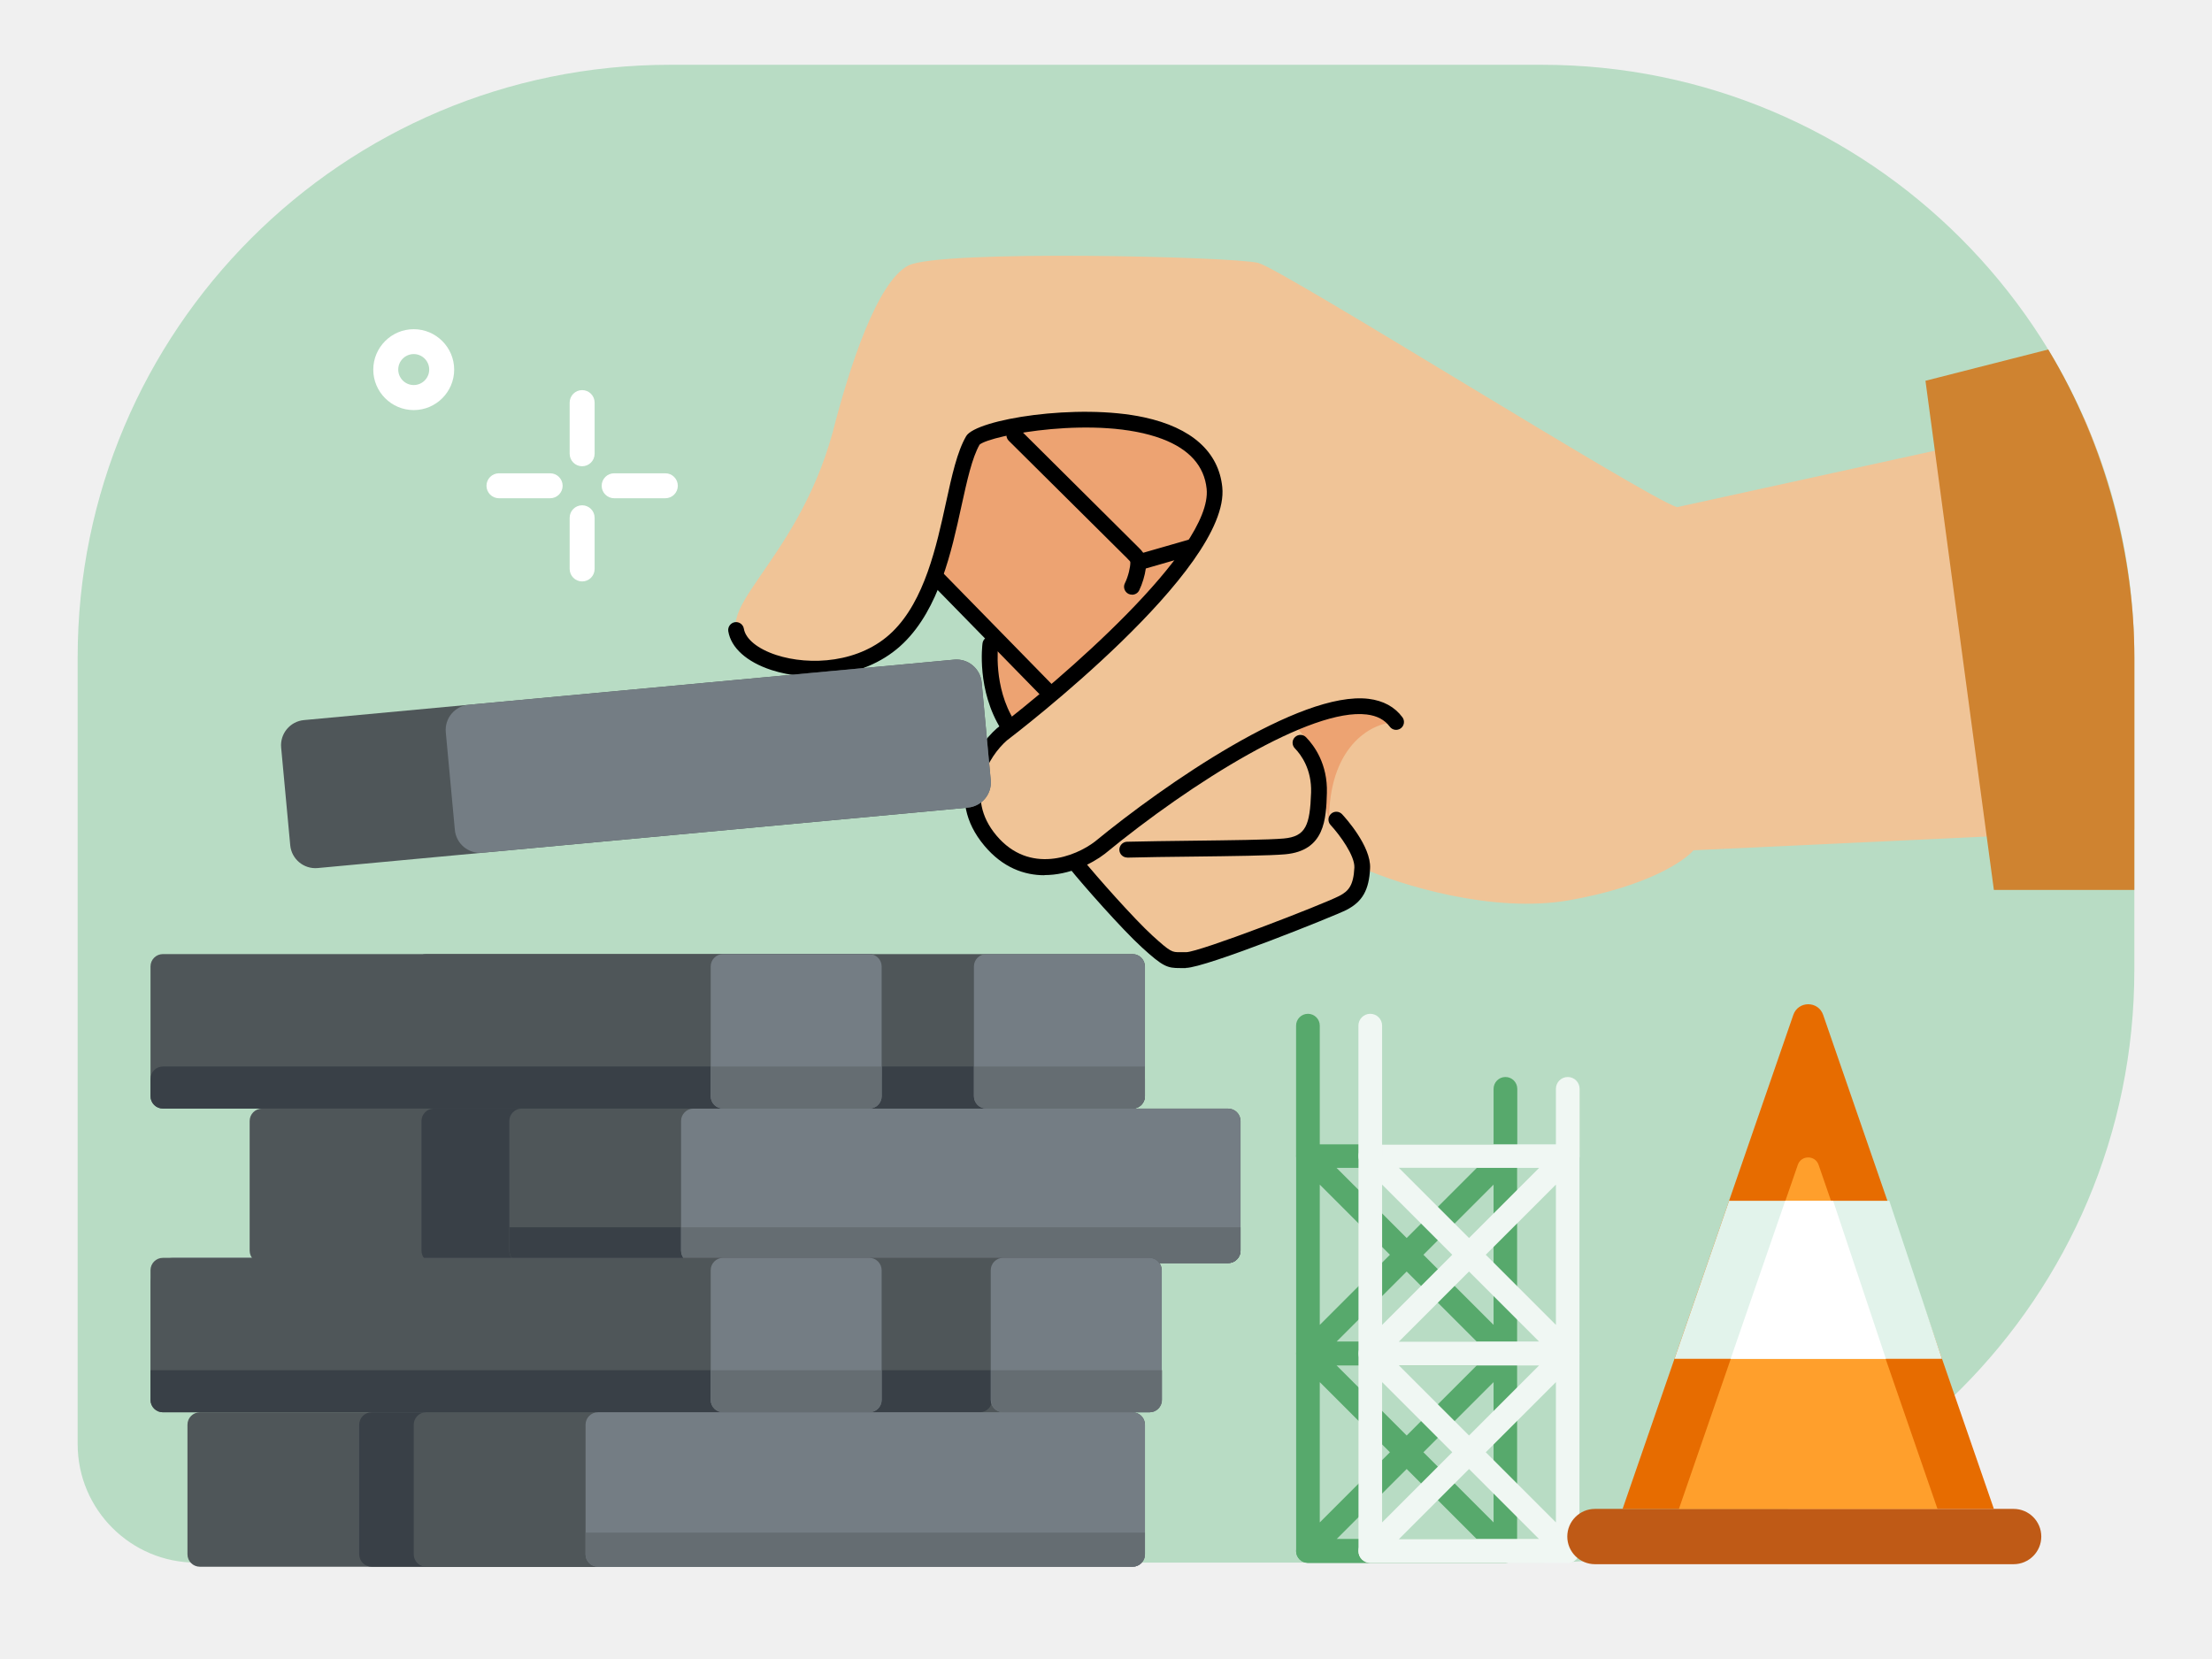
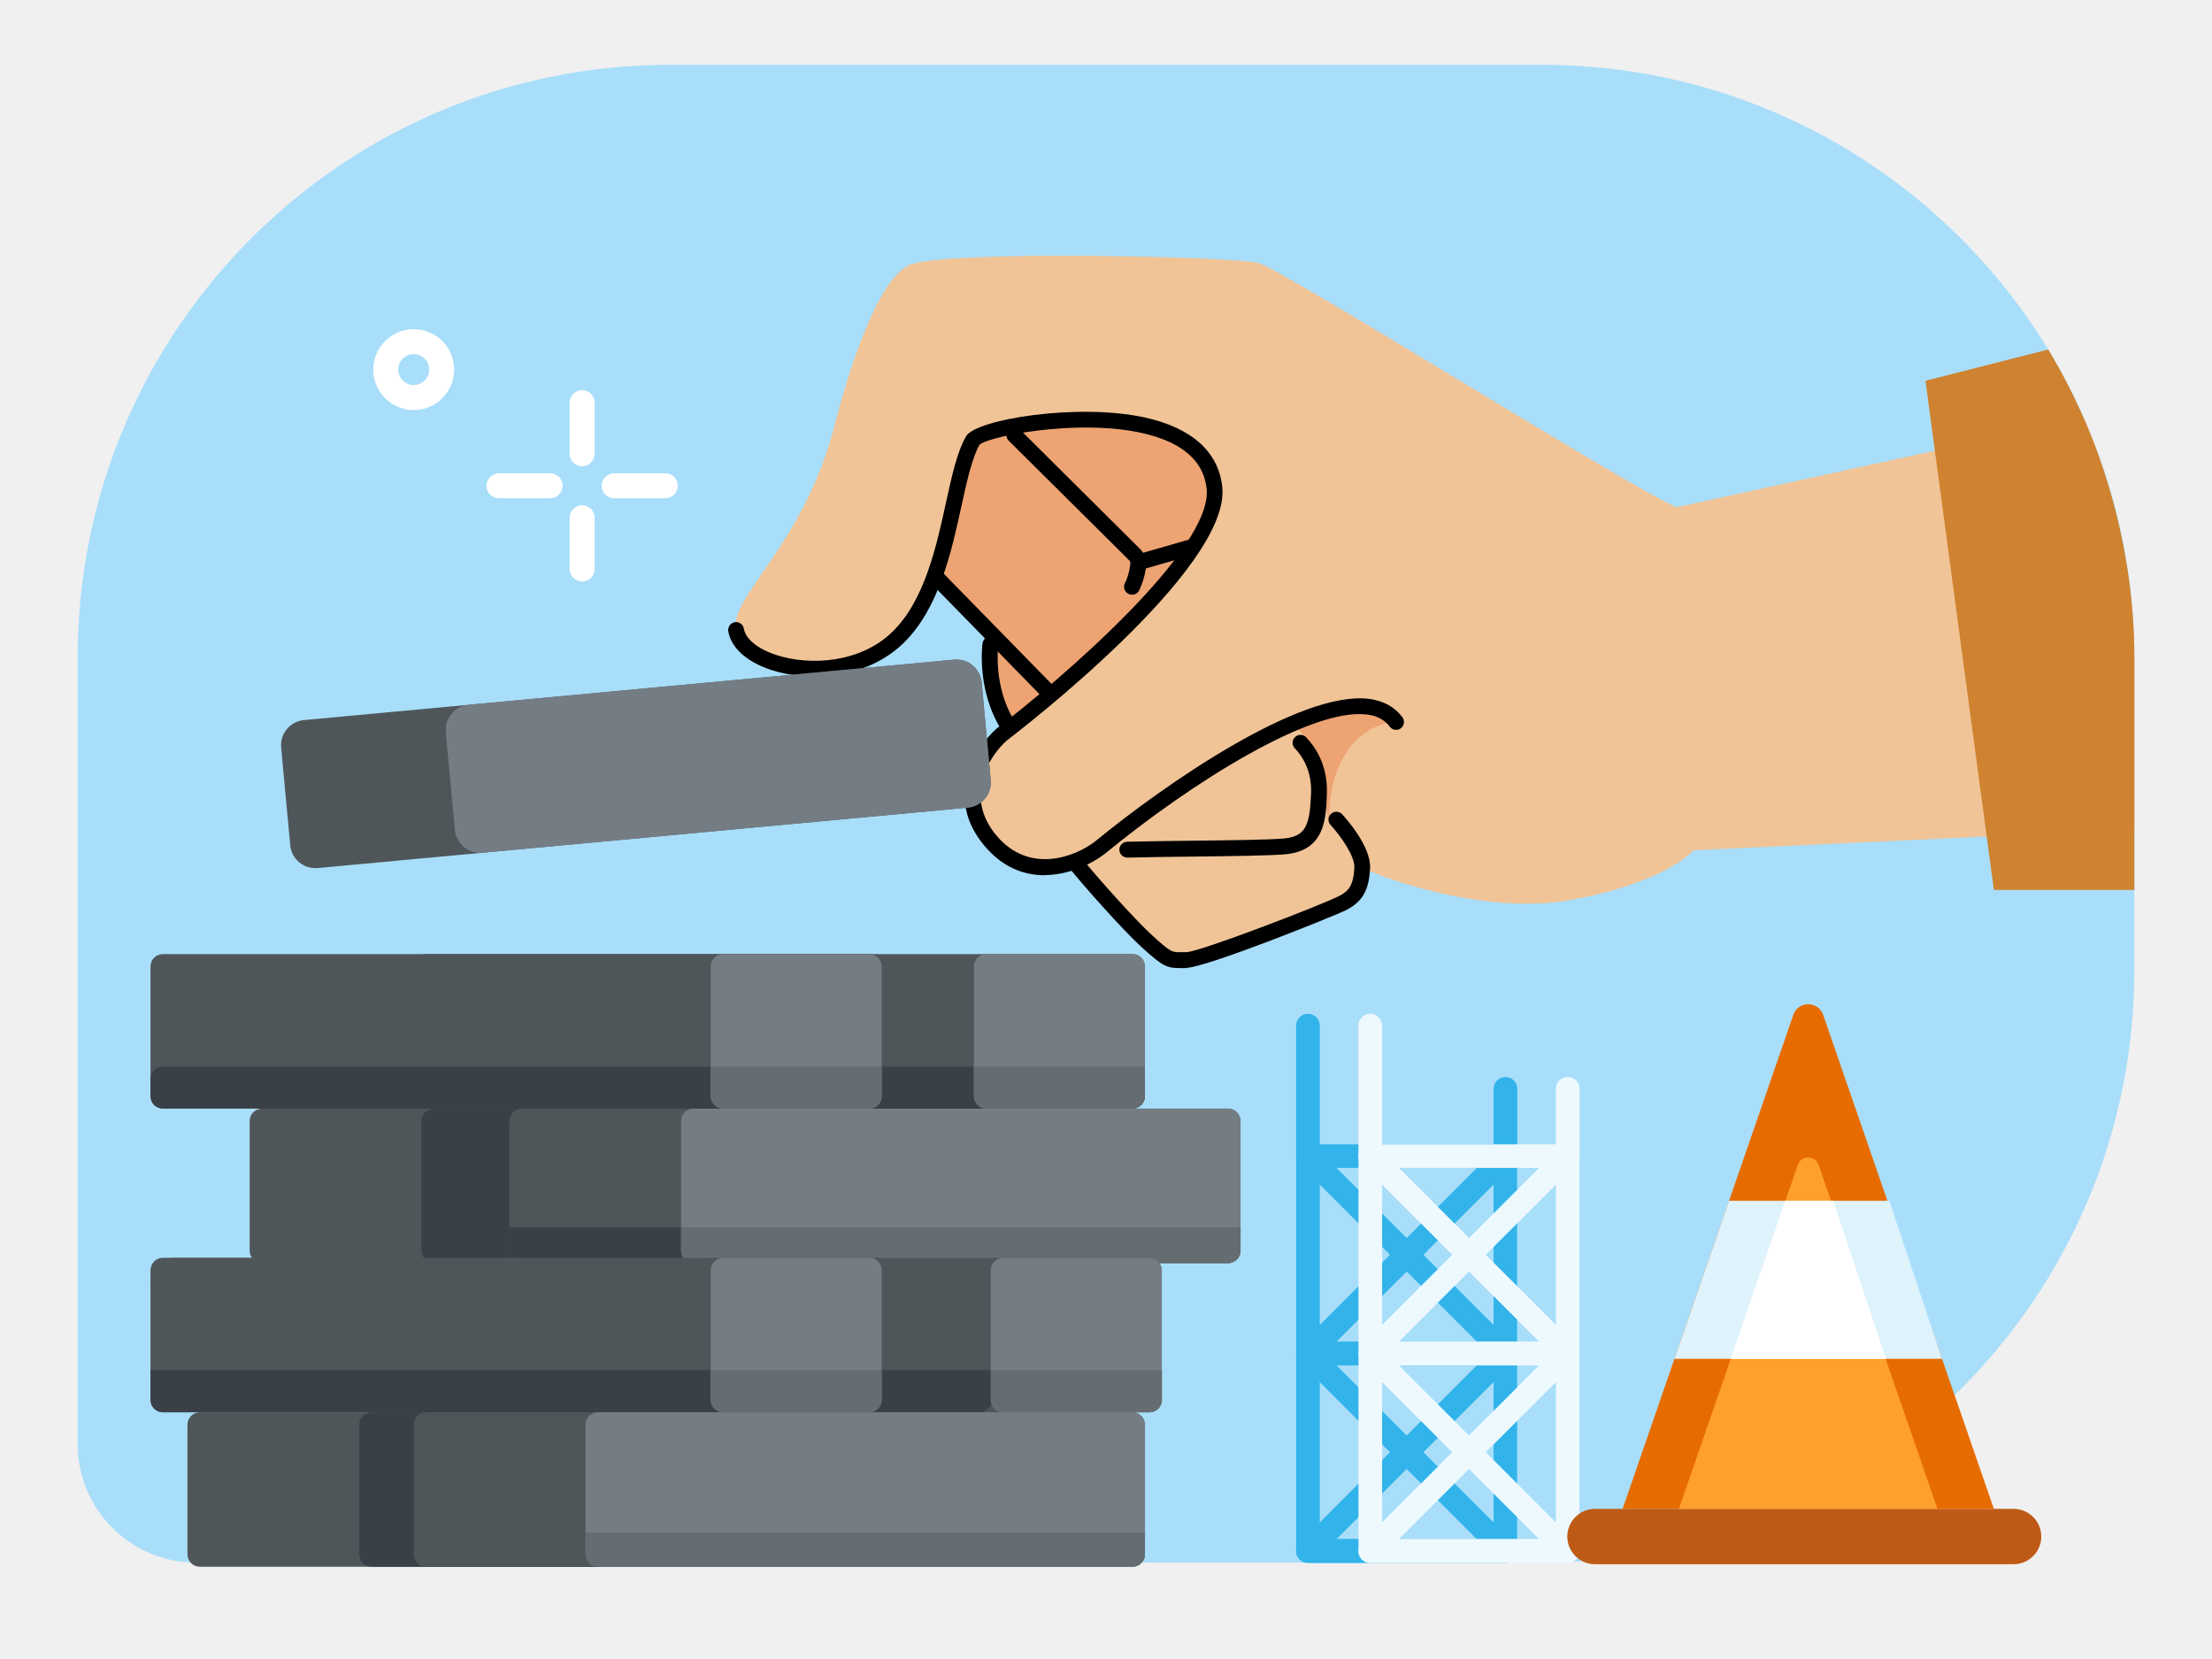
<svg xmlns="http://www.w3.org/2000/svg" width="280" height="210" viewBox="0 0 280 210" fill="none">
-   <path d="M195.17 8.2H84.83C43.41 8.2 9.83 41.78 9.83 83.2V182.8C9.83 191.08 16.55 197.8 24.83 197.8H195.17C236.59 197.8 270.17 164.22 270.17 122.8V83.2C270.17 41.78 236.59 8.2 195.17 8.2Z" fill="#B8DCC4" />
+   <path d="M195.17 8.2H84.83C43.41 8.2 9.83 41.78 9.83 83.2V182.8C9.83 191.08 16.55 197.8 24.83 197.8H195.17C236.59 197.8 270.17 164.22 270.17 122.8V83.2C270.17 41.78 236.59 8.2 195.17 8.2Z" fill="#A9DEFA" />
  <path d="M73.689 59.02C72.819 59.02 72.109 58.31 72.109 57.44V50.96C72.109 50.09 72.819 49.38 73.689 49.38C74.559 49.38 75.269 50.09 75.269 50.96V57.44C75.269 58.31 74.559 59.02 73.689 59.02Z" fill="white" />
  <path d="M73.689 73.6C72.819 73.6 72.109 72.89 72.109 72.02V65.54C72.109 64.67 72.819 63.96 73.689 63.96C74.559 63.96 75.269 64.67 75.269 65.54V72.02C75.269 72.89 74.559 73.6 73.689 73.6Z" fill="white" />
  <path d="M84.22 63.07H77.74C76.87 63.07 76.16 62.36 76.16 61.49C76.16 60.62 76.87 59.91 77.74 59.91H84.22C85.09 59.91 85.8 60.62 85.8 61.49C85.8 62.36 85.09 63.07 84.22 63.07Z" fill="white" />
  <path d="M69.64 63.07H63.16C62.29 63.07 61.58 62.36 61.58 61.49C61.58 60.62 62.29 59.91 63.16 59.91H69.64C70.51 59.91 71.22 60.62 71.22 61.49C71.22 62.36 70.51 63.07 69.64 63.07Z" fill="white" />
  <path d="M52.37 51.91C49.55 51.91 47.25 49.61 47.25 46.79C47.25 43.97 49.55 41.67 52.37 41.67C55.19 41.67 57.49 43.97 57.49 46.79C57.49 49.61 55.19 51.91 52.37 51.91ZM52.37 44.82C51.29 44.82 50.41 45.7 50.41 46.78C50.41 47.86 51.29 48.74 52.37 48.74C53.45 48.74 54.33 47.86 54.33 46.78C54.33 45.7 53.45 44.82 52.37 44.82Z" fill="white" />
  <path d="M21.921 159.22H94.651C96.241 159.22 97.521 160.74 97.521 162.61V175.03C97.521 176.9 96.231 178.42 94.651 178.42H21.921C20.331 178.42 19.051 176.9 19.051 175.03V162.61C19.051 160.74 20.341 159.22 21.921 159.22Z" fill="#747D84" />
  <path d="M122.592 140.33H33.172C32.304 140.33 31.602 141.033 31.602 141.9V158.31C31.602 159.177 32.304 159.88 33.172 159.88H122.592C123.459 159.88 124.162 159.177 124.162 158.31V141.9C124.162 141.033 123.459 140.33 122.592 140.33Z" fill="#4F5659" />
  <path d="M122.592 140.33H54.922C54.054 140.33 53.352 141.033 53.352 141.9V158.31C53.352 159.177 54.054 159.88 54.922 159.88H122.592C123.459 159.88 124.162 159.177 124.162 158.31V141.9C124.162 141.033 123.459 140.33 122.592 140.33Z" fill="#394047" />
  <path d="M155.461 140.33H66.041C65.174 140.33 64.471 141.033 64.471 141.9V158.31C64.471 159.177 65.174 159.88 66.041 159.88H155.461C156.328 159.88 157.031 159.177 157.031 158.31V141.9C157.031 141.033 156.328 140.33 155.461 140.33Z" fill="#4F5659" />
  <path d="M64.471 155.35H157.031V158.31C157.031 159.18 156.331 159.88 155.461 159.88H66.051C65.181 159.88 64.481 159.18 64.481 158.31V155.35H64.471Z" fill="#394047" />
  <path d="M155.451 140.33H87.781C86.914 140.33 86.211 141.033 86.211 141.9V158.31C86.211 159.177 86.914 159.88 87.781 159.88H155.451C156.318 159.88 157.021 159.177 157.021 158.31V141.9C157.021 141.033 156.318 140.33 155.451 140.33Z" fill="#747D84" />
  <path d="M86.211 155.35H157.021V158.31C157.021 159.18 156.321 159.88 155.451 159.88H87.781C86.911 159.88 86.211 159.18 86.211 158.31V155.35Z" fill="#656D72" />
  <path d="M114.72 178.77H25.3C24.433 178.77 23.73 179.473 23.73 180.34V196.75C23.73 197.617 24.433 198.32 25.3 198.32H114.72C115.588 198.32 116.29 197.617 116.29 196.75V180.34C116.29 179.473 115.588 178.77 114.72 178.77Z" fill="#4F5659" />
  <path d="M114.711 178.77H47.041C46.174 178.77 45.471 179.473 45.471 180.34V196.75C45.471 197.617 46.174 198.32 47.041 198.32H114.711C115.578 198.32 116.281 197.617 116.281 196.75V180.34C116.281 179.473 115.578 178.77 114.711 178.77Z" fill="#394047" />
  <path d="M145.491 159.22H20.621C19.754 159.22 19.051 159.923 19.051 160.79V177.2C19.051 178.067 19.754 178.77 20.621 178.77H145.491C146.358 178.77 147.061 178.067 147.061 177.2V160.79C147.061 159.923 146.358 159.22 145.491 159.22Z" fill="#4F5659" />
  <path d="M19.051 173.44H125.581V177.2C125.581 178.07 124.881 178.77 124.011 178.77H20.621C19.751 178.77 19.051 178.07 19.051 177.2V173.44Z" fill="#394047" />
  <path d="M145.48 159.22H126.98C126.113 159.22 125.41 159.923 125.41 160.79V177.2C125.41 178.067 126.113 178.77 126.98 178.77H145.48C146.347 178.77 147.05 178.067 147.05 177.2V160.79C147.05 159.923 146.347 159.22 145.48 159.22Z" fill="#747D84" />
  <path d="M110.031 159.22H91.531C90.664 159.22 89.961 159.923 89.961 160.79V177.2C89.961 178.067 90.664 178.77 91.531 178.77H110.031C110.898 178.77 111.601 178.067 111.601 177.2V160.79C111.601 159.923 110.898 159.22 110.031 159.22Z" fill="#747D84" />
  <path d="M89.961 173.44H111.601V177.2C111.601 178.07 110.901 178.77 110.031 178.77H91.531C90.661 178.77 89.961 178.07 89.961 177.2V173.44Z" fill="#656D72" />
  <path d="M125.451 173.44H147.091V177.2C147.091 178.07 146.391 178.77 145.521 178.77H127.021C126.151 178.77 125.451 178.07 125.451 177.2V173.44Z" fill="#656D72" />
  <path d="M143.361 120.77H53.941C53.074 120.77 52.371 121.473 52.371 122.34V138.75C52.371 139.617 53.074 140.32 53.941 140.32H143.361C144.228 140.32 144.931 139.617 144.931 138.75V122.34C144.931 121.473 144.228 120.77 143.361 120.77Z" fill="#4F5659" />
  <path d="M143.361 135H53.941C53.074 135 52.371 135.703 52.371 136.57V138.76C52.371 139.627 53.074 140.33 53.941 140.33H143.361C144.228 140.33 144.931 139.627 144.931 138.76V136.57C144.931 135.703 144.228 135 143.361 135Z" fill="#394047" />
  <path d="M143.351 120.77H124.851C123.984 120.77 123.281 121.473 123.281 122.34V138.75C123.281 139.617 123.984 140.32 124.851 140.32H143.351C144.218 140.32 144.921 139.617 144.921 138.75V122.34C144.921 121.473 144.218 120.77 143.351 120.77Z" fill="#747D84" />
  <path d="M110.041 120.77H20.621C19.754 120.77 19.051 121.473 19.051 122.34V138.75C19.051 139.617 19.754 140.32 20.621 140.32H110.041C110.908 140.32 111.611 139.617 111.611 138.75V122.34C111.611 121.473 110.908 120.77 110.041 120.77Z" fill="#4F5659" />
  <path d="M110.041 135H20.621C19.754 135 19.051 135.703 19.051 136.57V138.76C19.051 139.627 19.754 140.33 20.621 140.33H110.041C110.908 140.33 111.611 139.627 111.611 138.76V136.57C111.611 135.703 110.908 135 110.041 135Z" fill="#394047" />
  <path d="M110.031 120.77H91.531C90.664 120.77 89.961 121.473 89.961 122.34V138.75C89.961 139.617 90.664 140.32 91.531 140.32H110.031C110.898 140.32 111.601 139.617 111.601 138.75V122.34C111.601 121.473 110.898 120.77 110.031 120.77Z" fill="#747D84" />
  <path d="M89.961 135H111.601V138.76C111.601 139.63 110.901 140.33 110.031 140.33H91.531C90.661 140.33 89.961 139.63 89.961 138.76V135Z" fill="#656D72" />
  <path d="M123.281 135H144.921V138.76C144.921 139.63 144.221 140.33 143.351 140.33H124.851C123.981 140.33 123.281 139.63 123.281 138.76V135Z" fill="#656D72" />
  <path d="M143.361 178.77H53.941C53.074 178.77 52.371 179.473 52.371 180.34V196.75C52.371 197.617 53.074 198.32 53.941 198.32H143.361C144.228 198.32 144.931 197.617 144.931 196.75V180.34C144.931 179.473 144.228 178.77 143.361 178.77Z" fill="#4F5659" />
  <path d="M143.361 178.77H75.691C74.824 178.77 74.121 179.473 74.121 180.34V196.75C74.121 197.617 74.824 198.32 75.691 198.32H143.361C144.228 198.32 144.931 197.617 144.931 196.75V180.34C144.931 179.473 144.228 178.77 143.361 178.77Z" fill="#747D84" />
  <path d="M74.121 194H144.931V196.75C144.931 197.62 144.231 198.32 143.361 198.32H75.691C74.821 198.32 74.121 197.62 74.121 196.75V194Z" fill="#656D72" />
-   <path d="M190.561 197.83H165.561C164.731 197.83 164.061 197.16 164.061 196.33C164.061 195.5 164.731 194.83 165.561 194.83H190.561C191.391 194.83 192.061 195.5 192.061 196.33C192.061 197.16 191.391 197.83 190.561 197.83Z" fill="#57A96C" />
-   <path d="M165.561 171.33H190.561H165.561ZM165.561 171.33V196.33V171.33ZM165.561 171.33L190.561 196.33L165.561 171.33ZM190.561 171.33V196.33V171.33ZM190.561 171.33L165.561 196.33L190.561 171.33ZM190.561 196.33H165.561H190.561Z" fill="#F0F7F3" />
-   <path d="M190.56 197.83H165.56H165.54C165.35 197.83 165.16 197.79 164.99 197.72C164.82 197.65 164.66 197.55 164.52 197.41C164.52 197.41 164.5 197.39 164.49 197.38C164.35 197.24 164.25 197.08 164.18 196.91C164.11 196.74 164.07 196.55 164.07 196.36V171.32C164.07 171.12 164.11 170.94 164.18 170.77C164.25 170.6 164.35 170.44 164.49 170.3C164.49 170.3 164.51 170.28 164.52 170.27C164.66 170.13 164.82 170.03 164.99 169.96C165.16 169.89 165.35 169.85 165.54 169.85H165.56H190.55H190.57C190.76 169.85 190.95 169.89 191.12 169.96C191.29 170.03 191.45 170.13 191.59 170.27C191.59 170.27 191.61 170.29 191.62 170.3C191.76 170.44 191.86 170.6 191.93 170.77C192 170.94 192.04 171.13 192.04 171.32V196.36C192.04 196.56 192 196.74 191.93 196.91C191.86 197.08 191.76 197.24 191.62 197.38C191.62 197.38 191.6 197.4 191.59 197.41C191.45 197.55 191.29 197.65 191.12 197.72C190.95 197.79 190.76 197.83 190.57 197.83H190.55H190.56ZM169.18 194.83H186.94L178.06 185.95L169.18 194.83ZM180.18 183.83L189.06 192.71V174.95L180.18 183.83ZM167.06 174.95V192.71L175.94 183.83L167.06 174.95ZM169.18 172.83L178.06 181.71L186.94 172.83H169.18Z" fill="#57A96C" />
-   <path d="M165.561 146.33H190.561H165.561ZM165.561 146.33V171.33V146.33ZM165.561 146.33L190.561 171.33L165.561 146.33ZM190.561 146.33V171.33V146.33ZM190.561 146.33L165.561 171.33L190.561 146.33ZM190.561 171.33H165.561H190.561Z" fill="#F0F7F3" />
-   <path d="M190.56 172.83H165.56H165.54C165.35 172.83 165.16 172.79 164.99 172.72C164.82 172.65 164.66 172.55 164.52 172.41C164.52 172.41 164.5 172.39 164.49 172.38C164.35 172.24 164.25 172.08 164.18 171.91C164.11 171.74 164.07 171.55 164.07 171.36V146.32C164.07 146.12 164.11 145.94 164.18 145.77C164.25 145.6 164.35 145.44 164.49 145.3C164.49 145.3 164.51 145.28 164.52 145.27C164.66 145.13 164.82 145.03 164.99 144.96C165.16 144.89 165.35 144.85 165.54 144.85H165.56H190.55H190.57C190.76 144.85 190.95 144.89 191.12 144.96C191.29 145.03 191.45 145.13 191.59 145.27C191.59 145.27 191.61 145.29 191.62 145.3C191.76 145.44 191.86 145.6 191.93 145.77C192 145.94 192.04 146.13 192.04 146.32V171.36C192.04 171.56 192 171.74 191.93 171.91C191.86 172.08 191.76 172.24 191.62 172.38C191.62 172.38 191.6 172.4 191.59 172.41C191.45 172.55 191.29 172.65 191.12 172.72C190.95 172.79 190.76 172.83 190.57 172.83H190.55H190.56ZM169.18 169.83H186.94L178.06 160.95L169.18 169.83ZM180.18 158.83L189.06 167.71V149.95L180.18 158.83ZM167.06 149.95V167.71L175.94 158.83L167.06 149.95ZM169.18 147.83L178.06 156.71L186.94 147.83H169.18Z" fill="#57A96C" />
-   <path d="M165.561 146.33V129.83V146.33ZM190.561 146.33V137.83V146.33Z" fill="#F0F7F3" />
-   <path d="M190.561 147.83C189.731 147.83 189.061 147.16 189.061 146.33V137.83C189.061 137 189.731 136.33 190.561 136.33C191.391 136.33 192.061 137 192.061 137.83V146.33C192.061 147.16 191.391 147.83 190.561 147.83ZM165.561 147.83C164.731 147.83 164.061 147.16 164.061 146.33V129.83C164.061 129 164.731 128.33 165.561 128.33C166.391 128.33 167.061 129 167.061 129.83V146.33C167.061 147.16 166.391 147.83 165.561 147.83Z" fill="#57A96C" />
-   <path d="M198.451 197.83H173.451C172.621 197.83 171.951 197.16 171.951 196.33C171.951 195.5 172.621 194.83 173.451 194.83H198.451C199.281 194.83 199.951 195.5 199.951 196.33C199.951 197.16 199.281 197.83 198.451 197.83Z" fill="#F0F7F3" />
-   <path d="M198.451 197.83H173.451H173.431C173.241 197.83 173.051 197.79 172.881 197.72C172.711 197.65 172.551 197.55 172.411 197.41C172.411 197.41 172.391 197.39 172.381 197.38C172.241 197.24 172.141 197.08 172.071 196.91C172.001 196.74 171.961 196.55 171.961 196.36V171.32C171.961 171.12 172.001 170.94 172.071 170.77C172.141 170.6 172.241 170.44 172.381 170.3C172.381 170.3 172.401 170.28 172.411 170.27C172.551 170.13 172.711 170.03 172.881 169.96C173.051 169.89 173.241 169.85 173.431 169.85H173.451H198.441H198.461C198.651 169.85 198.841 169.89 199.011 169.96C199.181 170.03 199.341 170.13 199.481 170.27C199.481 170.27 199.501 170.29 199.511 170.3C199.651 170.44 199.751 170.6 199.821 170.77C199.891 170.94 199.931 171.13 199.931 171.32V196.36C199.931 196.56 199.891 196.74 199.821 196.91C199.751 197.08 199.651 197.24 199.511 197.38C199.511 197.38 199.491 197.4 199.481 197.41C199.341 197.55 199.181 197.65 199.011 197.72C198.841 197.79 198.651 197.83 198.461 197.83H198.441H198.451ZM177.071 194.83H194.831L185.951 185.95L177.071 194.83ZM188.071 183.83L196.951 192.71V174.95L188.071 183.83ZM174.951 174.95V192.71L183.831 183.83L174.951 174.95ZM177.071 172.83L185.951 181.71L194.831 172.83H177.071Z" fill="#F0F7F3" />
-   <path d="M198.451 172.83H173.451H173.431C173.241 172.83 173.051 172.79 172.881 172.72C172.711 172.65 172.551 172.55 172.411 172.41C172.411 172.41 172.391 172.39 172.381 172.38C172.241 172.24 172.141 172.08 172.071 171.91C172.001 171.74 171.961 171.55 171.961 171.36V146.32C171.961 146.12 172.001 145.94 172.071 145.77C172.141 145.6 172.241 145.44 172.381 145.3C172.381 145.3 172.401 145.28 172.411 145.27C172.551 145.13 172.711 145.03 172.881 144.96C173.051 144.89 173.241 144.85 173.431 144.85H173.451H198.441H198.461C198.651 144.85 198.841 144.89 199.011 144.96C199.181 145.03 199.341 145.13 199.481 145.27C199.481 145.27 199.501 145.29 199.511 145.3C199.651 145.44 199.751 145.6 199.821 145.77C199.891 145.94 199.931 146.13 199.931 146.32V171.36C199.931 171.56 199.891 171.74 199.821 171.91C199.751 172.08 199.651 172.24 199.511 172.38C199.511 172.38 199.491 172.4 199.481 172.41C199.341 172.55 199.181 172.65 199.011 172.72C198.841 172.79 198.651 172.83 198.461 172.83H198.441H198.451ZM177.071 169.83H194.831L185.951 160.95L177.071 169.83ZM188.071 158.83L196.951 167.71V149.95L188.071 158.83ZM174.951 149.95V167.71L183.831 158.83L174.951 149.95ZM177.071 147.83L185.951 156.71L194.831 147.83H177.071Z" fill="#F0F7F3" />
-   <path d="M198.451 147.83C197.621 147.83 196.951 147.16 196.951 146.33V137.83C196.951 137 197.621 136.33 198.451 136.33C199.281 136.33 199.951 137 199.951 137.83V146.33C199.951 147.16 199.281 147.83 198.451 147.83ZM173.451 147.83C172.621 147.83 171.951 147.16 171.951 146.33V129.83C171.951 129 172.621 128.33 173.451 128.33C174.281 128.33 174.951 129 174.951 129.83V146.33C174.951 147.16 174.281 147.83 173.451 147.83Z" fill="#F0F7F3" />
+   <path d="M190.561 197.83H165.561C164.731 197.83 164.061 197.16 164.061 196.33C164.061 195.5 164.731 194.83 165.561 194.83H190.561C191.391 194.83 192.061 195.5 192.061 196.33C192.061 197.16 191.391 197.83 190.561 197.83Z" fill="#32B4EA" />
+   <path d="M165.561 171.33H190.561H165.561ZM165.561 171.33V196.33V171.33ZM165.561 171.33L190.561 196.33L165.561 171.33ZM190.561 171.33V196.33V171.33ZM190.561 171.33L165.561 196.33L190.561 171.33ZM190.561 196.33H165.561H190.561Z" fill="#EEF9FE" />
+   <path d="M190.56 197.83H165.56H165.54C165.35 197.83 165.16 197.79 164.99 197.72C164.82 197.65 164.66 197.55 164.52 197.41C164.52 197.41 164.5 197.39 164.49 197.38C164.35 197.24 164.25 197.08 164.18 196.91C164.11 196.74 164.07 196.55 164.07 196.36V171.32C164.07 171.12 164.11 170.94 164.18 170.77C164.25 170.6 164.35 170.44 164.49 170.3C164.49 170.3 164.51 170.28 164.52 170.27C164.66 170.13 164.82 170.03 164.99 169.96C165.16 169.89 165.35 169.85 165.54 169.85H165.56H190.55H190.57C190.76 169.85 190.95 169.89 191.12 169.96C191.29 170.03 191.45 170.13 191.59 170.27C191.59 170.27 191.61 170.29 191.62 170.3C191.76 170.44 191.86 170.6 191.93 170.77C192 170.94 192.04 171.13 192.04 171.32V196.36C192.04 196.56 192 196.74 191.93 196.91C191.86 197.08 191.76 197.24 191.62 197.38C191.62 197.38 191.6 197.4 191.59 197.41C191.45 197.55 191.29 197.65 191.12 197.72C190.95 197.79 190.76 197.83 190.57 197.83H190.55H190.56ZM169.18 194.83H186.94L178.06 185.95L169.18 194.83ZM180.18 183.83L189.06 192.71V174.95L180.18 183.83ZM167.06 174.95V192.71L175.94 183.83L167.06 174.95ZM169.18 172.83L178.06 181.71L186.94 172.83H169.18Z" fill="#32B4EA" />
+   <path d="M165.561 146.33H190.561H165.561ZM165.561 146.33V171.33V146.33ZM165.561 146.33L190.561 171.33L165.561 146.33ZM190.561 146.33V171.33V146.33ZM190.561 146.33L165.561 171.33L190.561 146.33ZM190.561 171.33H165.561H190.561Z" fill="#EEF9FE" />
+   <path d="M190.56 172.83H165.56H165.54C165.35 172.83 165.16 172.79 164.99 172.72C164.82 172.65 164.66 172.55 164.52 172.41C164.52 172.41 164.5 172.39 164.49 172.38C164.35 172.24 164.25 172.08 164.18 171.91C164.11 171.74 164.07 171.55 164.07 171.36V146.32C164.07 146.12 164.11 145.94 164.18 145.77C164.25 145.6 164.35 145.44 164.49 145.3C164.49 145.3 164.51 145.28 164.52 145.27C164.66 145.13 164.82 145.03 164.99 144.96C165.16 144.89 165.35 144.85 165.54 144.85H165.56H190.55H190.57C190.76 144.85 190.95 144.89 191.12 144.96C191.29 145.03 191.45 145.13 191.59 145.27C191.59 145.27 191.61 145.29 191.62 145.3C191.76 145.44 191.86 145.6 191.93 145.77C192 145.94 192.04 146.13 192.04 146.32V171.36C192.04 171.56 192 171.74 191.93 171.91C191.86 172.08 191.76 172.24 191.62 172.38C191.62 172.38 191.6 172.4 191.59 172.41C191.45 172.55 191.29 172.65 191.12 172.72C190.95 172.79 190.76 172.83 190.57 172.83H190.55H190.56ZM169.18 169.83H186.94L178.06 160.95L169.18 169.83ZM180.18 158.83L189.06 167.71V149.95L180.18 158.83ZM167.06 149.95V167.71L175.94 158.83L167.06 149.95ZM169.18 147.83L178.06 156.71L186.94 147.83H169.18Z" fill="#32B4EA" />
+   <path d="M165.561 146.33V129.83V146.33ZM190.561 146.33V137.83V146.33Z" fill="#EEF9FE" />
+   <path d="M190.561 147.83C189.731 147.83 189.061 147.16 189.061 146.33V137.83C189.061 137 189.731 136.33 190.561 136.33C191.391 136.33 192.061 137 192.061 137.83V146.33C192.061 147.16 191.391 147.83 190.561 147.83ZM165.561 147.83C164.731 147.83 164.061 147.16 164.061 146.33V129.83C164.061 129 164.731 128.33 165.561 128.33C166.391 128.33 167.061 129 167.061 129.83V146.33C167.061 147.16 166.391 147.83 165.561 147.83Z" fill="#32B4EA" />
+   <path d="M198.451 197.83H173.451C172.621 197.83 171.951 197.16 171.951 196.33C171.951 195.5 172.621 194.83 173.451 194.83H198.451C199.281 194.83 199.951 195.5 199.951 196.33C199.951 197.16 199.281 197.83 198.451 197.83Z" fill="#EEF9FE" />
+   <path d="M198.451 197.83H173.451H173.431C173.241 197.83 173.051 197.79 172.881 197.72C172.711 197.65 172.551 197.55 172.411 197.41C172.411 197.41 172.391 197.39 172.381 197.38C172.241 197.24 172.141 197.08 172.071 196.91C172.001 196.74 171.961 196.55 171.961 196.36V171.32C171.961 171.12 172.001 170.94 172.071 170.77C172.141 170.6 172.241 170.44 172.381 170.3C172.381 170.3 172.401 170.28 172.411 170.27C172.551 170.13 172.711 170.03 172.881 169.96C173.051 169.89 173.241 169.85 173.431 169.85H173.451H198.441H198.461C198.651 169.85 198.841 169.89 199.011 169.96C199.181 170.03 199.341 170.13 199.481 170.27C199.481 170.27 199.501 170.29 199.511 170.3C199.651 170.44 199.751 170.6 199.821 170.77C199.891 170.94 199.931 171.13 199.931 171.32V196.36C199.931 196.56 199.891 196.74 199.821 196.91C199.751 197.08 199.651 197.24 199.511 197.38C199.511 197.38 199.491 197.4 199.481 197.41C199.341 197.55 199.181 197.65 199.011 197.72C198.841 197.79 198.651 197.83 198.461 197.83H198.441H198.451ZM177.071 194.83H194.831L185.951 185.95L177.071 194.83ZM188.071 183.83L196.951 192.71V174.95L188.071 183.83ZM174.951 174.95V192.71L183.831 183.83L174.951 174.95ZM177.071 172.83L185.951 181.71L194.831 172.83H177.071Z" fill="#EEF9FE" />
+   <path d="M198.451 172.83H173.451H173.431C173.241 172.83 173.051 172.79 172.881 172.72C172.711 172.65 172.551 172.55 172.411 172.41C172.411 172.41 172.391 172.39 172.381 172.38C172.241 172.24 172.141 172.08 172.071 171.91C172.001 171.74 171.961 171.55 171.961 171.36V146.32C171.961 146.12 172.001 145.94 172.071 145.77C172.141 145.6 172.241 145.44 172.381 145.3C172.381 145.3 172.401 145.28 172.411 145.27C172.551 145.13 172.711 145.03 172.881 144.96C173.051 144.89 173.241 144.85 173.431 144.85H173.451H198.441H198.461C198.651 144.85 198.841 144.89 199.011 144.96C199.181 145.03 199.341 145.13 199.481 145.27C199.481 145.27 199.501 145.29 199.511 145.3C199.651 145.44 199.751 145.6 199.821 145.77C199.891 145.94 199.931 146.13 199.931 146.32V171.36C199.931 171.56 199.891 171.74 199.821 171.91C199.751 172.08 199.651 172.24 199.511 172.38C199.511 172.38 199.491 172.4 199.481 172.41C199.341 172.55 199.181 172.65 199.011 172.72C198.841 172.79 198.651 172.83 198.461 172.83H198.441H198.451ZM177.071 169.83H194.831L185.951 160.95L177.071 169.83ZM188.071 158.83L196.951 167.71V149.95L188.071 158.83ZM174.951 149.95V167.71L183.831 158.83L174.951 149.95ZM177.071 147.83L185.951 156.71L194.831 147.83H177.071Z" fill="#EEF9FE" />
+   <path d="M198.451 147.83C197.621 147.83 196.951 147.16 196.951 146.33V137.83C196.951 137 197.621 136.33 198.451 136.33C199.281 136.33 199.951 137 199.951 137.83V146.33C199.951 147.16 199.281 147.83 198.451 147.83ZM173.451 147.83C172.621 147.83 171.951 147.16 171.951 146.33V129.83C171.951 129 172.621 128.33 173.451 128.33C174.281 128.33 174.951 129 174.951 129.83V146.33C174.951 147.16 174.281 147.83 173.451 147.83Z" fill="#EEF9FE" />
  <path d="M201.891 191H254.891C256.821 191 258.391 192.57 258.391 194.5C258.391 196.43 256.821 198 254.891 198H201.891C199.961 198 198.391 196.43 198.391 194.5C198.391 192.57 199.961 191 201.891 191Z" fill="#BF5A16" />
  <path d="M227.001 128.47C227.621 126.67 230.161 126.67 230.781 128.47L252.391 191H205.391L227.001 128.47Z" fill="#E76C00" />
  <path d="M227.571 147.45C228.001 146.2 229.771 146.2 230.201 147.45L245.251 191H212.521L227.571 147.45Z" fill="#FF9F2C" />
-   <path d="M218.871 152H239.151L245.821 172H211.961L218.871 152Z" fill="#E2F3EB" />
+   <path d="M218.871 152H239.151L245.821 172H211.961L218.871 152Z" fill="#DFF3FD" />
  <path d="M225.98 152H232.04L238.72 172H219.07L225.98 152Z" fill="white" />
  <path d="M214.37 107.62C213.21 109.01 208.44 112.22 198.68 113.95C188.91 115.68 177.12 111.96 172.45 109.88C172.45 109.88 172.98 112.33 171.76 113.44C171.05 114.08 156.07 119.77 152.91 120.94C149.75 122.11 149.29 122.21 145.89 120.02C142.49 117.83 137.06 108.51 136.18 108.96C135.3 109.41 128.47 111.61 124.06 104.76C120.53 99.28 124.94 93.84 127.59 91.81C127.59 91.81 124.15 87.19 125.37 81.57C125.7 80.03 120.5 74.83 118.03 72.44C118.03 72.44 115.51 81.97 109.63 83.11C101.63 85.5 97.28 84.45 94.89 81.84C88.6 77.79 100.69 71.95 105.41 54.7C107.52 46.44 111.03 35.65 114.98 33.61C118.93 31.58 156.17 32.48 159.27 33.28C162.37 34.08 208.09 62.86 212.28 64.2C225.39 69.16 225.04 98.78 214.37 107.62Z" fill="#F0C497" />
  <path d="M132.93 87.24C140.67 80.2 155.15 68.29 153.53 60.84C152.59 56.51 146.03 53.2 130.16 54.21C118.12 54.87 122.56 64.14 118.02 72.44L125.63 80.54C125.63 80.54 126.47 90.43 127.69 92.28L132.94 87.24H132.93Z" fill="#EDA372" />
  <path d="M127.59 92.81C127.26 92.81 126.93 92.64 126.74 92.34C123.61 87.37 124.34 81.67 124.37 81.43C124.44 80.88 124.95 80.5 125.49 80.57C126.04 80.64 126.42 81.15 126.35 81.69C126.35 81.74 125.69 86.93 128.42 91.27C128.71 91.74 128.57 92.35 128.11 92.65C127.94 92.75 127.76 92.8 127.58 92.8L127.59 92.81Z" fill="black" />
  <path d="M168.239 103.96C168.189 94.71 173.339 91.48 176.729 91.4C173.149 87.49 166.209 90.1 163.189 91.9C165.879 91.71 167.369 99.93 168.239 103.97V103.96Z" fill="#EDA372" />
  <path d="M132.219 110.79C129.659 110.79 126.949 109.84 124.619 107.07C119.449 100.93 123.389 94.66 126.189 92.19C133.879 86.34 153.529 69.57 152.739 61.87C152.439 58.98 150.549 56.86 147.109 55.56C139.019 52.51 125.459 55.06 123.999 56.28C123.039 57.97 122.419 60.8 121.699 64.07C120.439 69.84 118.869 77.02 114.369 81.4C109.679 85.97 102.409 86.37 97.639 84.81C94.529 83.79 92.539 82.01 92.189 79.91C92.099 79.37 92.469 78.85 93.009 78.76C93.559 78.67 94.069 79.04 94.159 79.58C94.379 80.89 95.909 82.14 98.259 82.91C102.479 84.29 108.879 83.96 112.969 79.97C117.039 76.01 118.539 69.15 119.739 63.65C120.499 60.17 121.159 57.17 122.299 55.21C123.549 53.08 136.399 51 144.839 52.83C150.839 54.13 154.259 57.19 154.719 61.66C155.789 72.05 128.609 92.85 127.449 93.73C125.209 95.7 121.969 100.82 126.139 105.77C130.319 110.73 136.129 108.43 138.609 106.52C147.359 99.33 164.549 87.41 173.239 88.46C175.099 88.69 176.539 89.47 177.519 90.79C177.849 91.23 177.759 91.86 177.319 92.19C176.869 92.52 176.249 92.43 175.919 91.98C175.269 91.11 174.319 90.6 172.999 90.44C166.009 89.59 150.919 98.98 139.849 108.08C138.189 109.36 135.309 110.77 132.209 110.77L132.219 110.79Z" fill="black" />
  <path d="M142.69 108.55C142.15 108.55 141.71 108.12 141.69 107.58C141.68 107.03 142.11 106.57 142.66 106.55C144.93 106.49 147.91 106.46 150.9 106.42C155.69 106.36 160.63 106.31 162.49 106.14C165.3 105.89 165.82 104.46 165.96 100.31C166.05 97.39 164.71 95.55 163.9 94.72C163.52 94.32 163.52 93.69 163.92 93.31C164.32 92.92 164.95 92.93 165.33 93.33C166.36 94.39 168.07 96.71 167.96 100.38C167.86 103.64 167.73 107.69 162.67 108.14C160.73 108.31 155.97 108.37 150.92 108.43C147.94 108.46 144.98 108.5 142.71 108.56C142.71 108.56 142.69 108.56 142.68 108.56L142.69 108.55Z" fill="black" />
  <path d="M150.119 122.54C150.119 122.54 150.089 122.54 150.079 122.54C149.809 122.54 149.579 122.54 149.389 122.54C147.749 122.55 147.199 122.35 144.549 119.93C141.999 117.61 137.009 111.93 135.499 110.05C135.149 109.62 135.219 108.99 135.649 108.64C136.079 108.29 136.709 108.36 137.059 108.79C138.719 110.85 143.589 116.35 145.889 118.44C148.199 120.54 148.359 120.53 149.369 120.53C149.599 120.53 149.849 120.53 150.139 120.53C151.809 120.53 167.369 114.52 169.529 113.41C170.709 112.8 171.329 112.08 171.439 109.82C171.509 108.33 169.629 105.73 168.429 104.43C168.049 104.03 168.079 103.39 168.479 103.02C168.879 102.64 169.519 102.67 169.889 103.07C170.269 103.48 173.569 107.11 173.429 109.91C173.299 112.66 172.459 114.14 170.439 115.18C169.109 115.87 152.589 122.52 150.109 122.52L150.119 122.54Z" fill="black" />
  <path d="M132.46 88.34C132.2 88.34 131.94 88.24 131.75 88.04L117.98 73.96C117.59 73.57 117.6 72.93 118 72.55C118.4 72.16 119.03 72.17 119.41 72.57L133.18 86.65C133.57 87.04 133.56 87.68 133.16 88.06C132.97 88.25 132.71 88.35 132.46 88.35V88.34ZM143.28 75.27C143.13 75.27 142.98 75.24 142.84 75.17C142.35 74.92 142.14 74.32 142.39 73.83C142.84 72.93 143.09 71.72 143.08 71.23C143.08 71.23 143.08 71.21 143.08 71.2C143.08 71.08 143.03 71.02 142.81 70.81C142.72 70.72 142.64 70.64 142.57 70.56L127.69 55.79C127.3 55.4 127.3 54.77 127.69 54.38C128.08 53.99 128.71 53.99 129.11 54.38L144.09 69.27C144.09 69.27 144.17 69.35 144.22 69.4C144.35 69.53 144.54 69.72 144.71 69.97L150.69 68.25C151.23 68.1 151.77 68.4 151.93 68.93C152.08 69.46 151.78 70.01 151.25 70.17L145.04 71.96C144.92 72.84 144.6 73.92 144.2 74.73C144.03 75.08 143.67 75.28 143.3 75.28L143.28 75.27Z" fill="black" />
  <path d="M120.775 83.502L38.479 91.15C36.719 91.314 35.426 92.873 35.589 94.633L36.738 106.99C36.901 108.749 38.46 110.043 40.22 109.88L122.515 102.231C124.275 102.067 125.569 100.508 125.405 98.749L124.257 86.392C124.093 84.632 122.534 83.338 120.775 83.502Z" fill="#4F5659" />
  <path d="M120.784 83.499L59.319 89.212C57.559 89.376 56.265 90.935 56.429 92.695L57.577 105.051C57.741 106.811 59.3 108.105 61.06 107.941L122.525 102.229C124.285 102.065 125.579 100.506 125.415 98.746L124.267 86.389C124.103 84.63 122.544 83.336 120.784 83.499Z" fill="#747D84" />
  <path d="M212.27 64.2L263.79 52.91C263.79 52.91 270.17 66.53 270.17 83.21V105.01L214.37 107.63L212.28 64.21L212.27 64.2Z" fill="#F0C497" />
  <path d="M259.27 44.24L243.73 48.2L252.39 112.65H270.17V83.2C270.17 70.6 266.71 56.55 259.27 44.24Z" fill="#CF8330" />
</svg>
